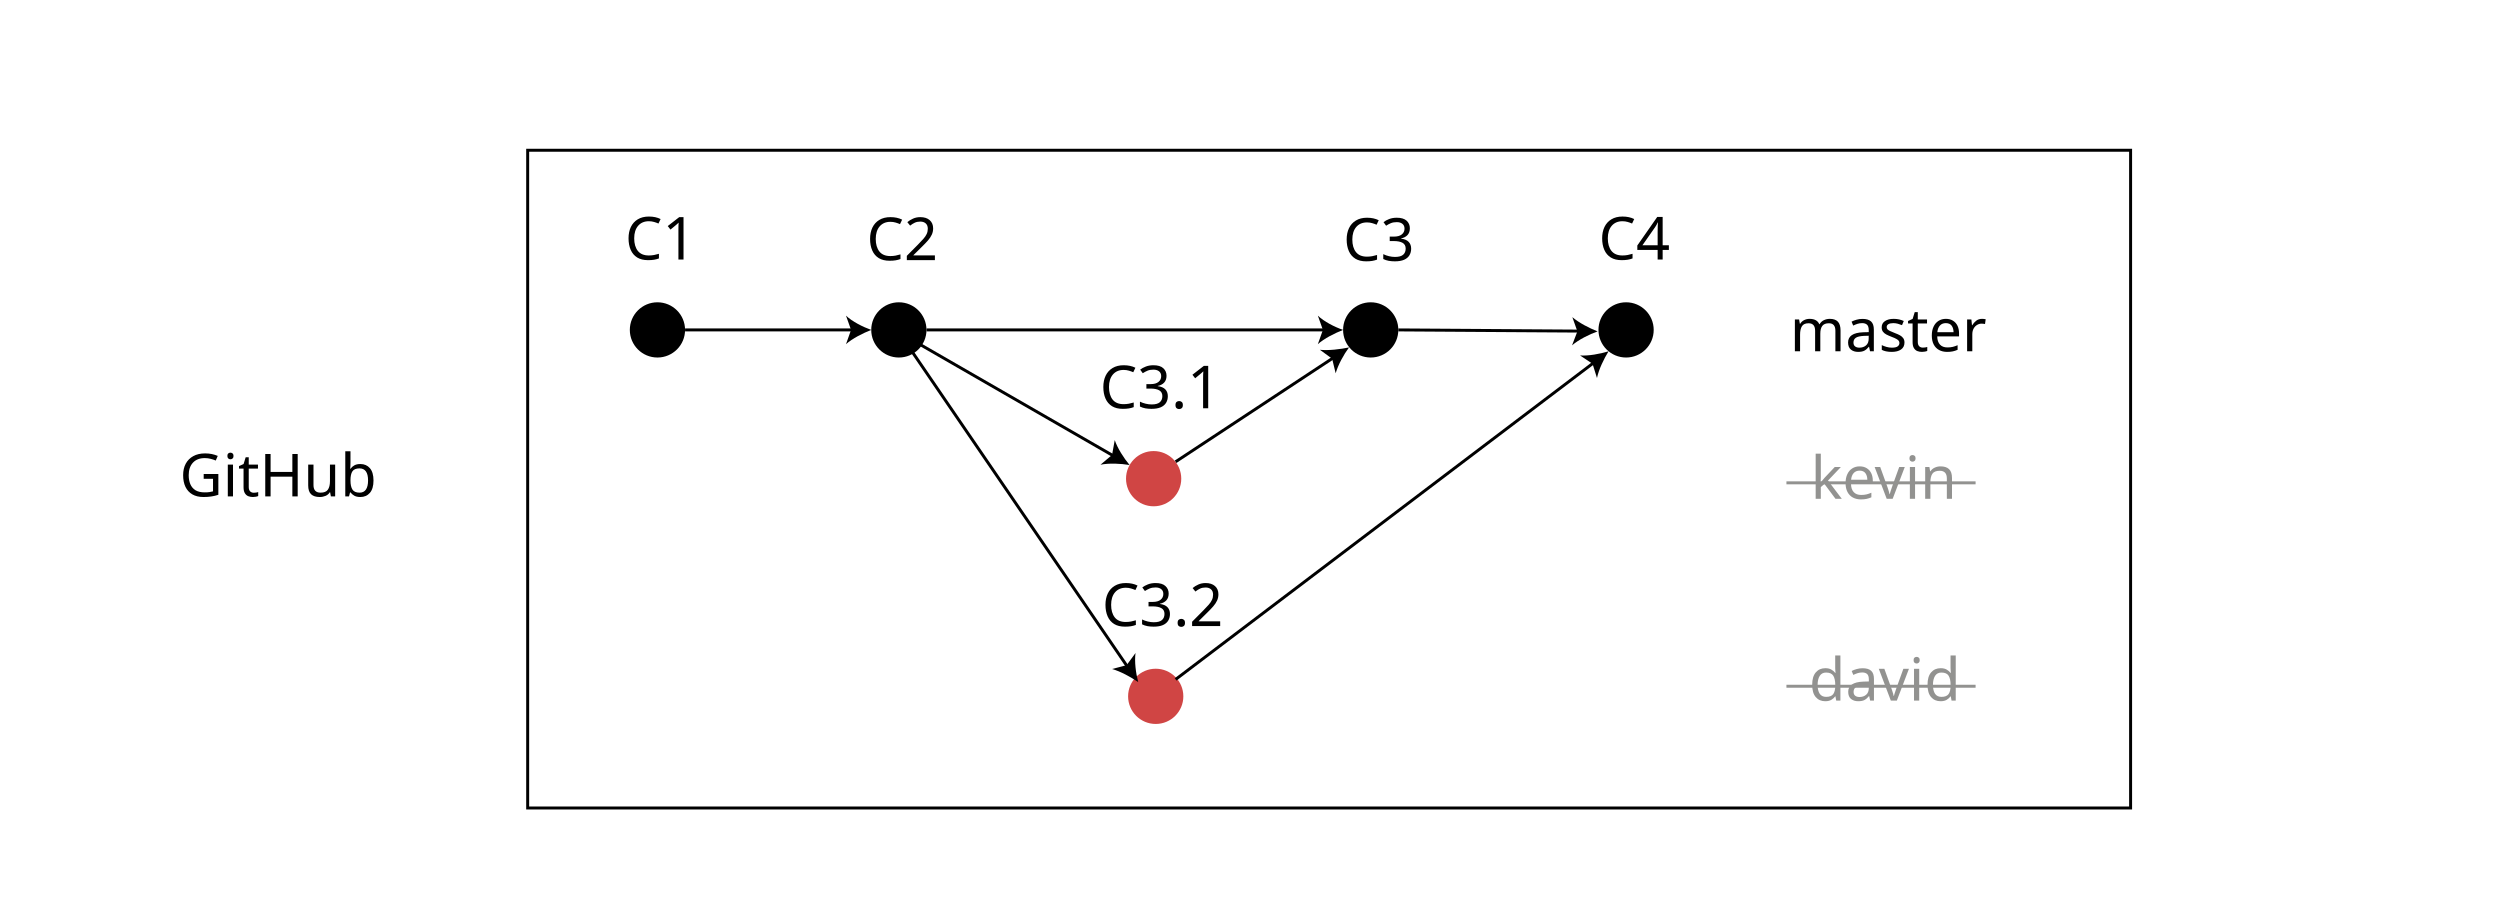
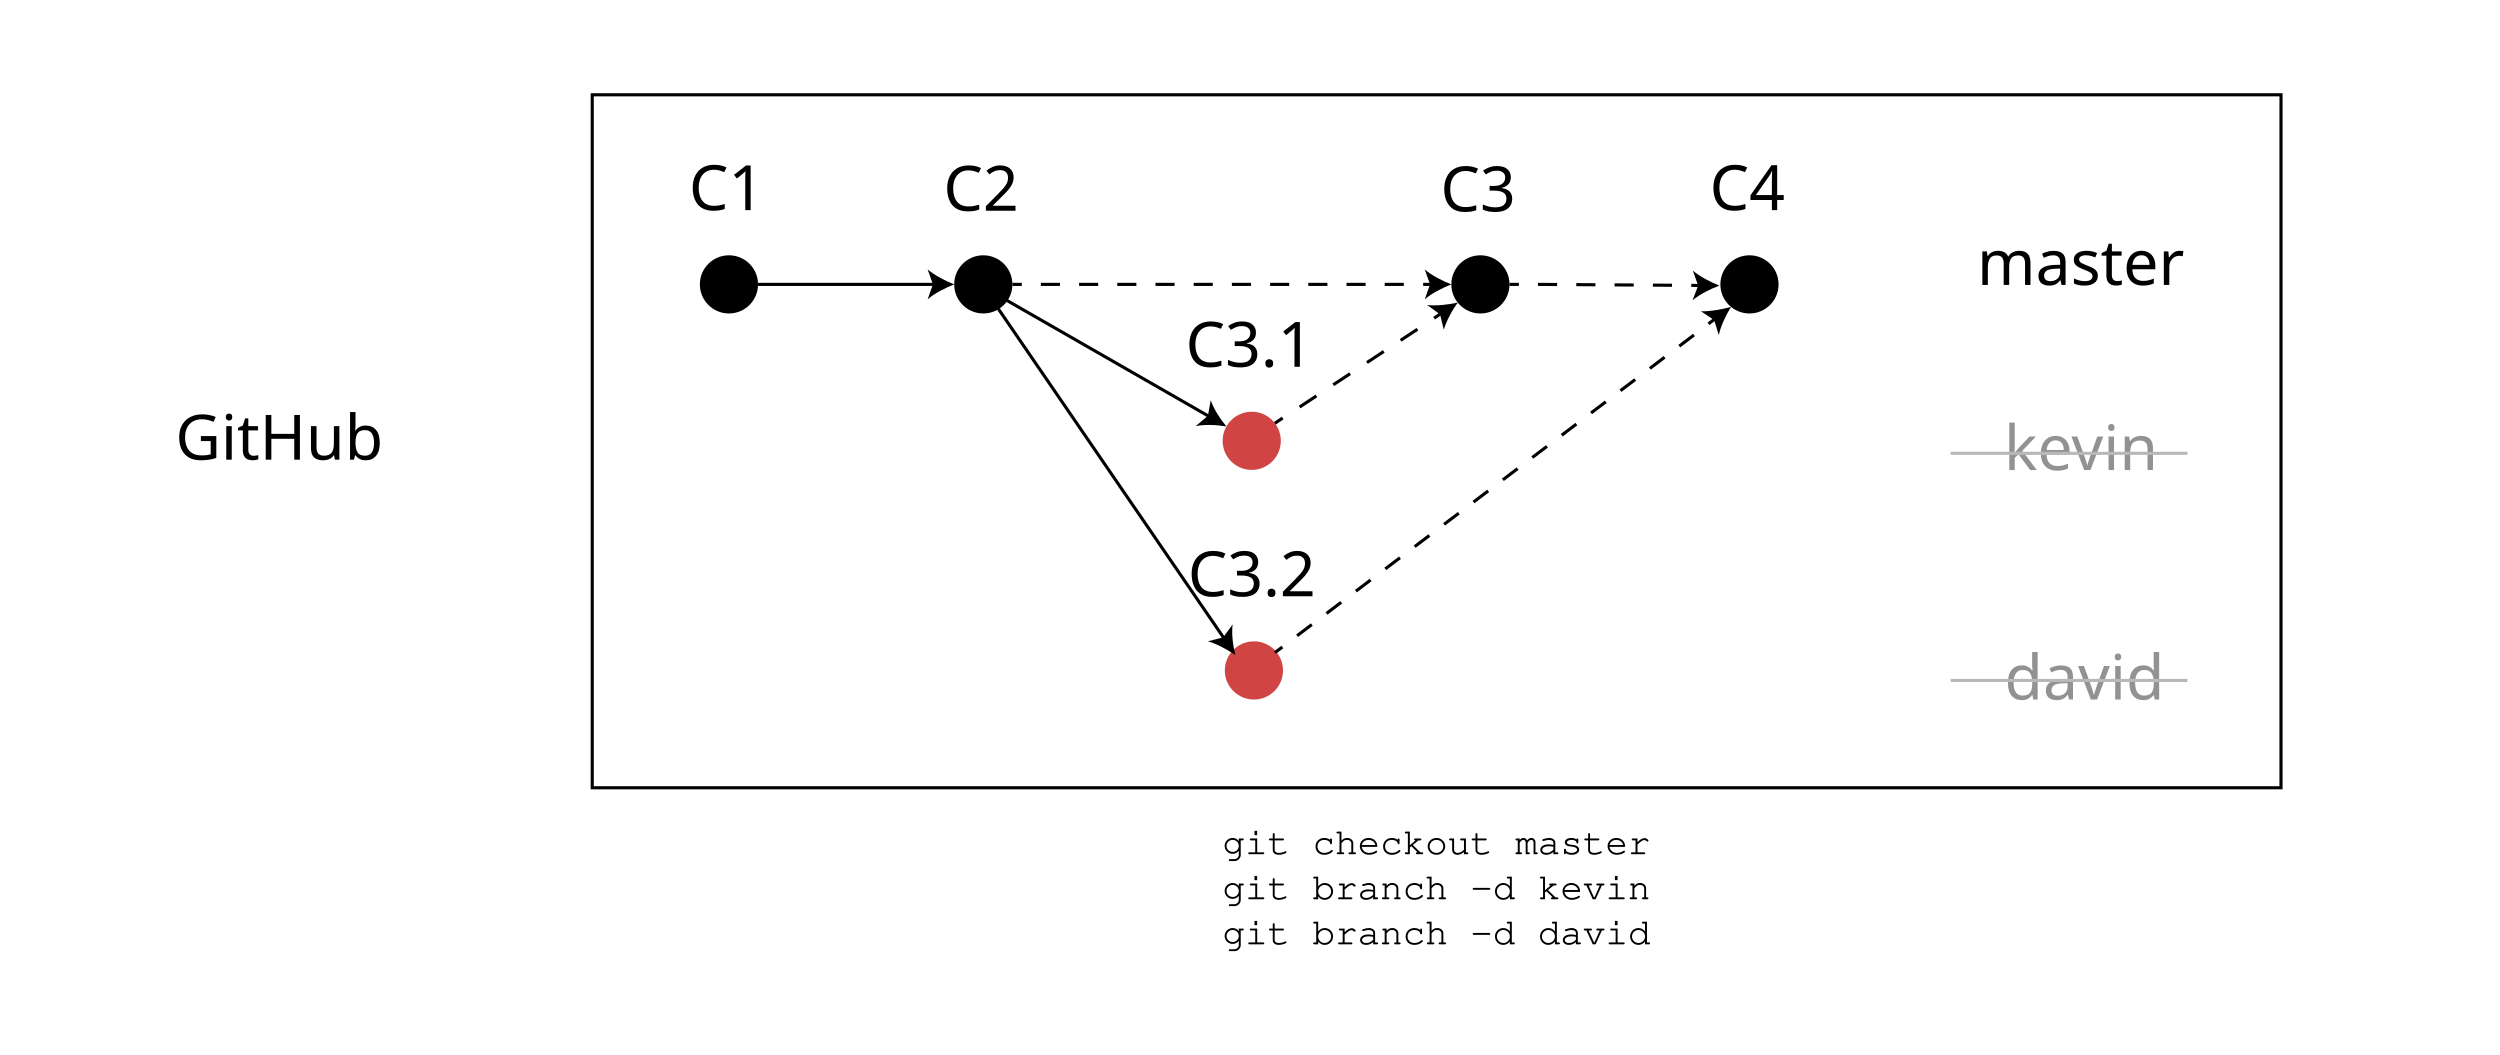
- <svg xmlns="http://www.w3.org/2000/svg" version="1.1" id="Layer_1" x="0px" y="0px" viewBox="0 0 841.9 308.7" style="enable-background:new 0 0 841.9 308.7;" xml:space="preserve">
+ <svg xmlns="http://www.w3.org/2000/svg" version="1.1" id="Layer_1" x="0px" y="0px" viewBox="0 0 799.1 337.1" style="enable-background:new 0 0 799.1 337.1;" xml:space="preserve">
  <style type="text/css">
	.st0{font-family:'ArialMT';}
	.st1{font-size:20px;}
	.st2{fill:none;stroke:#000000;stroke-miterlimit:10;}
	.st3{fill:#D04544;}
	.st4{fill:#929290;}
- 	.st5{fill:none;stroke:#929290;stroke-miterlimit:10;}
+ 	.st5{fill:none;stroke:#000000;stroke-miterlimit:10;stroke-dasharray:6.106,6.106;}
+ 	.st6{fill:none;stroke:#000000;stroke-miterlimit:10;stroke-dasharray:6.448,6.448;}
+ 	.st7{fill:none;stroke:#000000;stroke-miterlimit:10;stroke-dasharray:6.121,6.121;}
+ 	.st8{fill:none;stroke:#000000;stroke-miterlimit:10;stroke-dasharray:5.895,5.895;}
+ 	.st9{font-family:'Courier';}
+ 	.st10{font-size:12px;}
+ 	.st11{fill:none;stroke:#B9B7BB;stroke-miterlimit:10;}
</style>
-   <text transform="matrix(1 0 0 1 60.4537 167.1709)" class="st0 st1">GitHub</text>
-   <rect x="177.7" y="50.6" class="st2" width="539.8" height="221.5" />
-   <circle cx="221.4" cy="111.1" r="9.3" />
-   <circle cx="302.7" cy="111.1" r="9.3" />
+   <text transform="matrix(1 0 0 1 56.0611 146.9243)" class="st0 st1">GitHub</text>
+   <rect x="189.3" y="30.3" class="st2" width="539.8" height="221.5" />
+   <circle cx="233" cy="90.9" r="9.3" />
+   <circle cx="314.3" cy="90.9" r="9.3" />
  <g>
    <g>
-       <line class="st2" x1="230.7" y1="111.1" x2="287.4" y2="111.1" />
+       <line class="st2" x1="242.3" y1="90.9" x2="299" y2="90.9" />
      <g>
-         <path d="M293.4,111.1c-2.8,1.1-6.4,2.9-8.5,4.8l1.7-4.8l-1.7-4.8C287,108.3,290.6,110.1,293.4,111.1z" />
+         <path d="M305,90.9c-2.8,1.1-6.4,2.9-8.5,4.8l1.7-4.8l-1.7-4.8C298.7,88,302.2,89.8,305,90.9z" />
      </g>
    </g>
  </g>
-   <text transform="matrix(1 0 0 1 210.4482 87.4068)" class="st0 st1">C1</text>
-   <text transform="matrix(1 0 0 1 291.7895 87.6062)" class="st0 st1">C2</text>
-   <text transform="matrix(1 0 0 1 602.7415 118.2997)" class="st0 st1">master</text>
-   <circle class="st3" cx="388.5" cy="161.2" r="9.3" />
+   <text transform="matrix(1 0 0 1 220.202 67.1601)" class="st0 st1">C1</text>
+   <text transform="matrix(1 0 0 1 301.5432 67.3596)" class="st0 st1">C2</text>
+   <text transform="matrix(1 0 0 1 631.9427 91.0849)" class="st0 st1">master</text>
+   <circle class="st3" cx="400.1" cy="140.9" r="9.3" />
  <g>
    <g>
-       <line class="st2" x1="302.7" y1="111.9" x2="375.1" y2="153.6" />
+       <line class="st2" x1="314.3" y1="91.7" x2="386.8" y2="133.3" />
      <g>
-         <path d="M380.4,156.6c-3-0.5-6.9-0.7-9.8-0.1l3.9-3.3l0.9-5C376.3,150.9,378.4,154.2,380.4,156.6z" />
+         <path d="M392,136.3c-3-0.5-6.9-0.7-9.8-0.1l3.9-3.3l0.9-5C387.9,130.7,390.1,134,392,136.3z" />
      </g>
    </g>
  </g>
-   <text transform="matrix(1 0 0 1 370.3392 137.4815)" class="st0 st1">C3.1</text>
-   <circle class="st3" cx="389.2" cy="234.5" r="9.3" />
+   <text transform="matrix(1 0 0 1 378.953 117.2349)" class="st0 st1">C3.1</text>
+   <text transform="matrix(1 0 0 1 640.5593 150.2516)" class="st4 st0 st1">kevin</text>
+   <circle class="st3" cx="400.8" cy="214.3" r="9.3" />
  <g>
    <g>
-       <line class="st2" x1="302.7" y1="111.9" x2="379.8" y2="224.7" />
+       <line class="st2" x1="314.3" y1="91.7" x2="391.5" y2="204.4" />
      <g>
-         <path d="M383.3,229.7c-2.5-1.7-5.9-3.6-8.8-4.4l4.9-1.3l3-4.1C382,222.8,382.5,226.7,383.3,229.7z" />
+         <path d="M394.9,209.4c-2.5-1.7-5.9-3.6-8.8-4.4l4.9-1.3l3-4.1C393.6,202.6,394.1,206.5,394.9,209.4z" />
      </g>
    </g>
  </g>
-   <text transform="matrix(1 0 0 1 371.0591 210.8301)" class="st0 st1">C3.2</text>
-   <circle cx="461.6" cy="111.1" r="9.3" />
+   <text transform="matrix(1 0 0 1 379.6729 190.5834)" class="st0 st1">C3.2</text>
+   <text transform="matrix(1 0 0 1 640.7176 223.6002)" class="st4 st0 st1">david</text>
+   <circle cx="473.2" cy="90.9" r="9.3" />
  <g>
    <g>
-       <line class="st2" x1="312" y1="111.1" x2="446.2" y2="111.1" />
+       <line class="st2" x1="323.6" y1="90.9" x2="326.6" y2="90.9" />
+       <line class="st5" x1="332.7" y1="90.9" x2="451.8" y2="90.9" />
+       <line class="st2" x1="454.9" y1="90.9" x2="457.9" y2="90.9" />
      <g>
-         <path d="M452.3,111.1c-2.8,1.1-6.4,2.9-8.5,4.8l1.7-4.8l-1.7-4.8C445.9,108.3,449.4,110.1,452.3,111.1z" />
+         <path d="M463.9,90.9c-2.8,1.1-6.4,2.9-8.5,4.8l1.7-4.8l-1.7-4.8C457.5,88,461.1,89.8,463.9,90.9z" />
      </g>
    </g>
  </g>
  <g>
    <g>
-       <line class="st2" x1="395.9" y1="155.5" x2="449.3" y2="120.3" />
+       <line class="st2" x1="407.5" y1="135.3" x2="410" y2="133.6" />
+       <line class="st6" x1="415.4" y1="130.1" x2="455.7" y2="103.5" />
+       <line class="st2" x1="458.4" y1="101.7" x2="460.9" y2="100" />
      <g>
-         <path d="M454.3,117c-1.8,2.4-3.7,5.9-4.5,8.7l-1.2-4.9l-4.1-3C447.5,118.1,451.4,117.6,454.3,117z" />
+         <path d="M466,96.7c-1.8,2.4-3.7,5.9-4.5,8.7l-1.2-4.9l-4.1-3C459.1,97.8,463,97.4,466,96.7z" />
      </g>
    </g>
  </g>
-   <text transform="matrix(1 0 0 1 452.2834 87.8058)" class="st0 st1">C3</text>
-   <circle cx="547.6" cy="111.1" r="9.3" />
-   <text transform="matrix(1 0 0 1 538.3215 87.4065)" class="st0 st1">C4</text>
+   <text transform="matrix(1 0 0 1 460.42 67.5591)" class="st0 st1">C3</text>
+   <circle cx="559.2" cy="90.9" r="9.3" />
+   <text transform="matrix(1 0 0 1 546.4579 67.1598)" class="st0 st1">C4</text>
  <g>
    <g>
-       <line class="st2" x1="470.9" y1="111.1" x2="532" y2="111.5" />
+       <line class="st2" x1="482.5" y1="90.9" x2="485.5" y2="90.9" />
+       <line class="st7" x1="491.6" y1="90.9" x2="537.5" y2="91.2" />
+       <line class="st2" x1="540.6" y1="91.2" x2="543.6" y2="91.3" />
      <g>
-         <path d="M538,111.6c-2.8,1-6.4,2.8-8.6,4.7l1.8-4.7l-1.7-4.8C531.7,108.7,535.2,110.5,538,111.6z" />
+         <path d="M549.6,91.3c-2.8,1-6.4,2.8-8.6,4.7l1.8-4.7l-1.7-4.8C543.3,88.4,546.8,90.2,549.6,91.3z" />
      </g>
    </g>
  </g>
  <g>
    <g>
-       <line class="st2" x1="395.9" y1="228.8" x2="536.9" y2="122" />
+       <line class="st2" x1="407.5" y1="208.6" x2="409.9" y2="206.8" />
+       <line class="st8" x1="414.6" y1="203.2" x2="543.8" y2="105.3" />
+       <line class="st2" x1="546.1" y1="103.5" x2="548.5" y2="101.7" />
      <g>
-         <path d="M541.7,118.3c-1.6,2.6-3.3,6.1-3.9,9l-1.5-4.8l-4.2-2.8C534.9,119.9,538.8,119.2,541.7,118.3z" />
+         <path d="M553.3,98.1c-1.6,2.6-3.3,6.1-3.9,9l-1.5-4.8l-4.2-2.8C546.5,99.6,550.4,98.9,553.3,98.1z" />
      </g>
    </g>
  </g>
-   <text transform="matrix(1 0 0 1 604.5418 167.9765)" class="st4 st0 st1"> kevin </text>
-   <text transform="matrix(1 0 0 1 603.9799 235.9427)" class="st4 st0 st1"> david </text>
-   <line class="st5" x1="601.6" y1="162.6" x2="665.3" y2="162.6" />
-   <line class="st5" x1="601.6" y1="231.1" x2="665.3" y2="231.1" />
+   <text transform="matrix(1 0 0 1 390.7411 273.0423)" class="st9 st10">git checkout master</text>
+   <text transform="matrix(1 0 0 1 390.7411 287.4423)" class="st9 st10">git branch -d kevin</text>
+   <text transform="matrix(1 0 0 1 390.7411 301.8423)" class="st9 st10">git branch -d david</text>
+   <line class="st11" x1="623.5" y1="144.9" x2="699.2" y2="144.9" />
+   <line class="st11" x1="623.5" y1="217.5" x2="699.2" y2="217.5" />
</svg>
